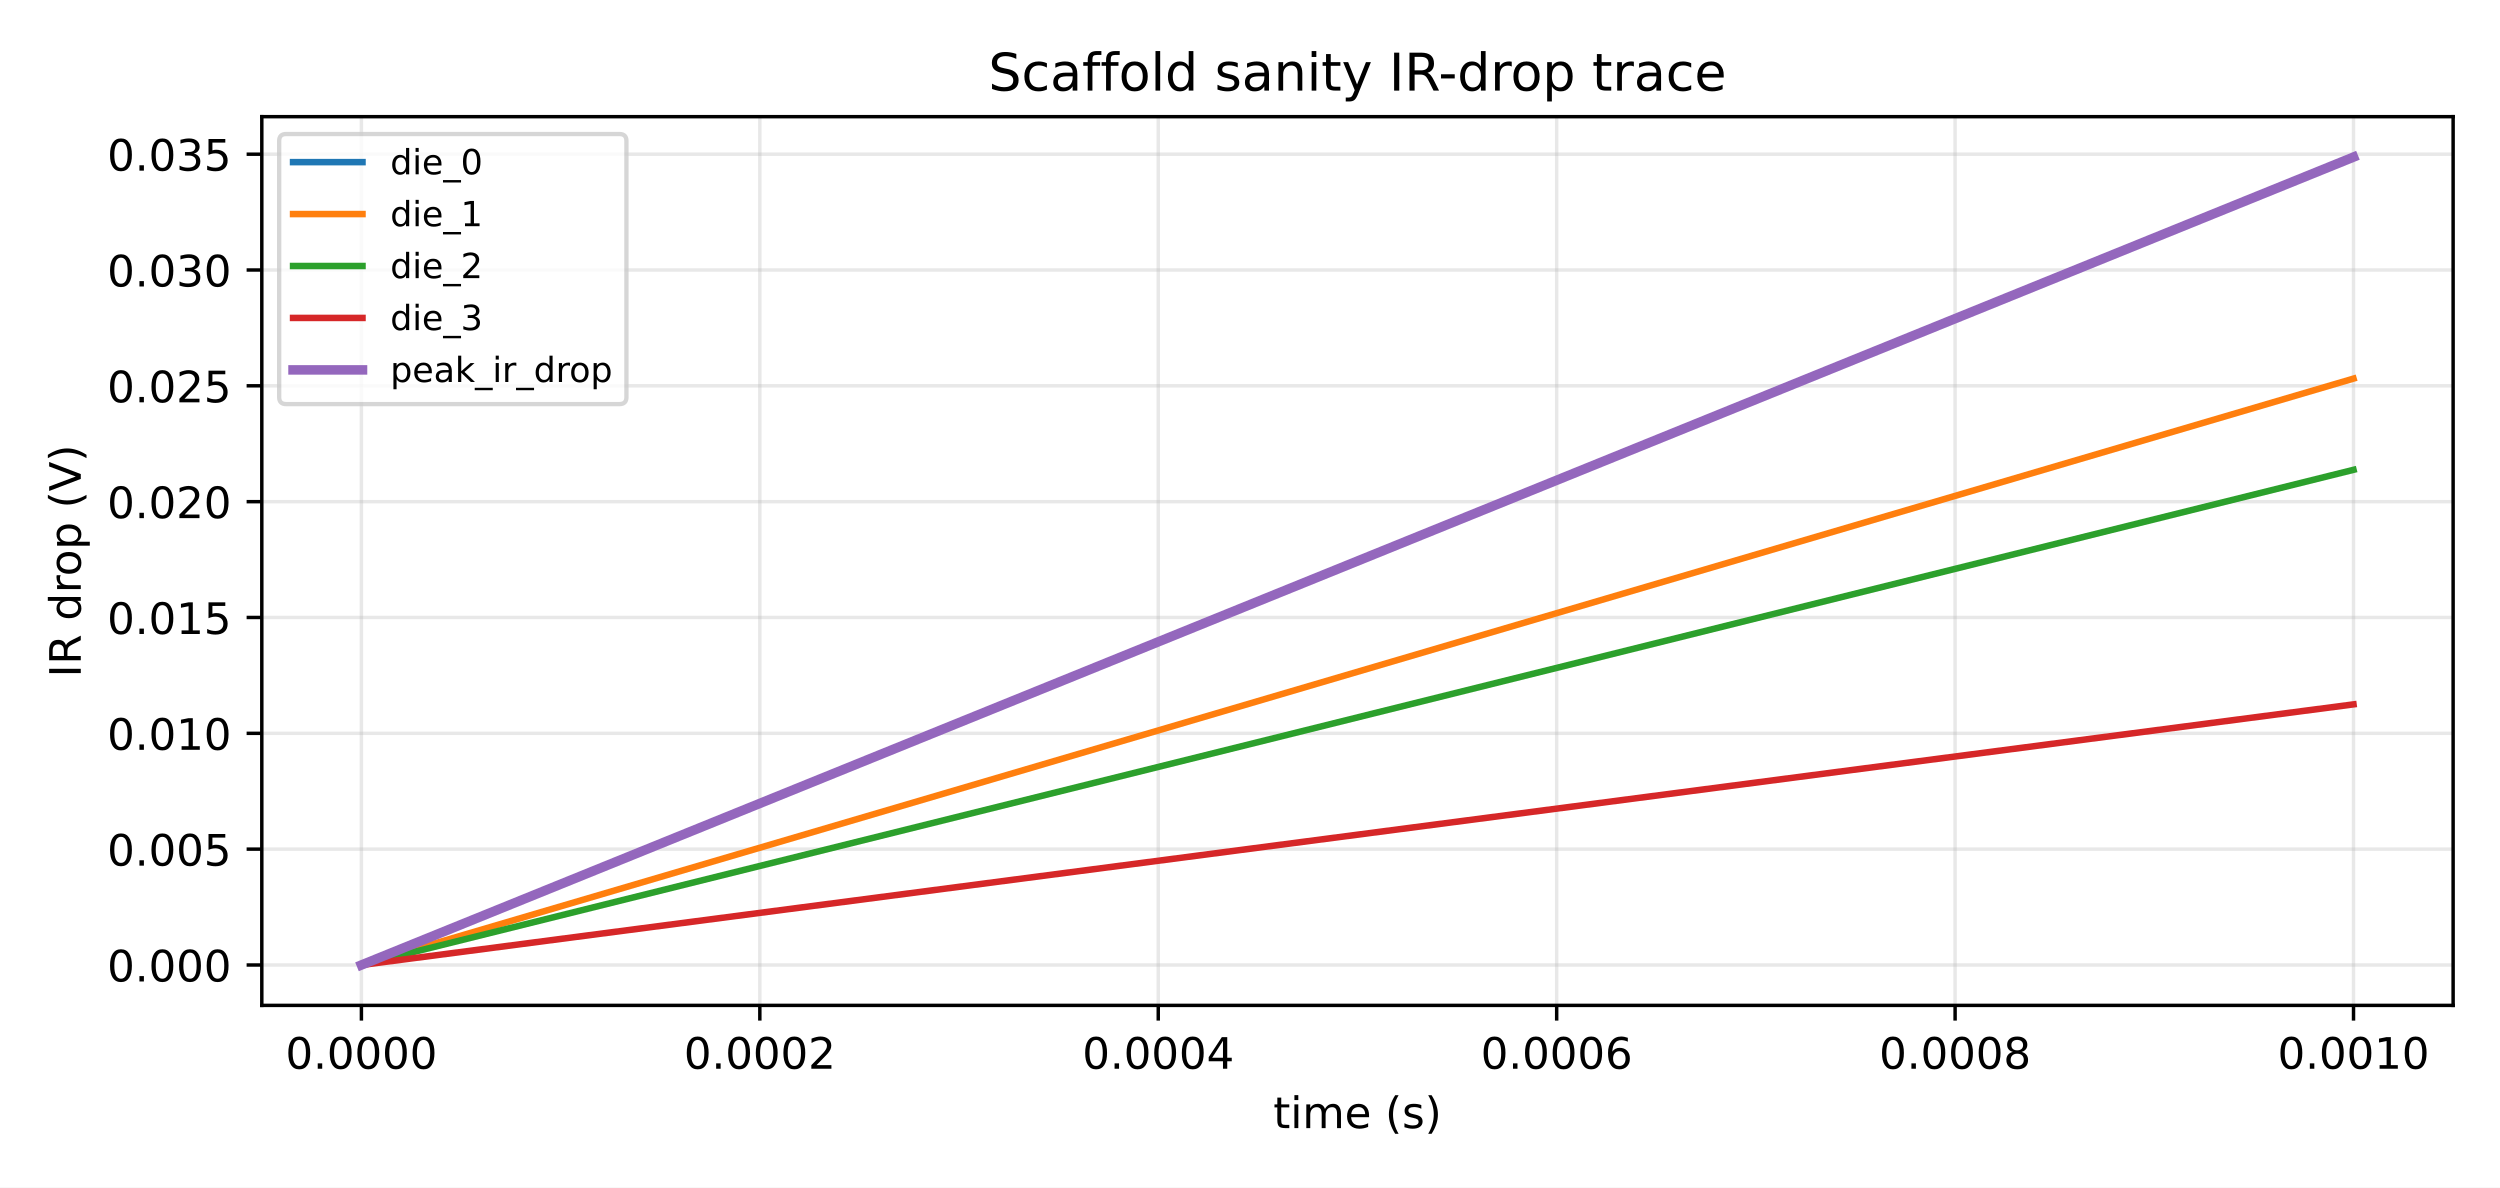
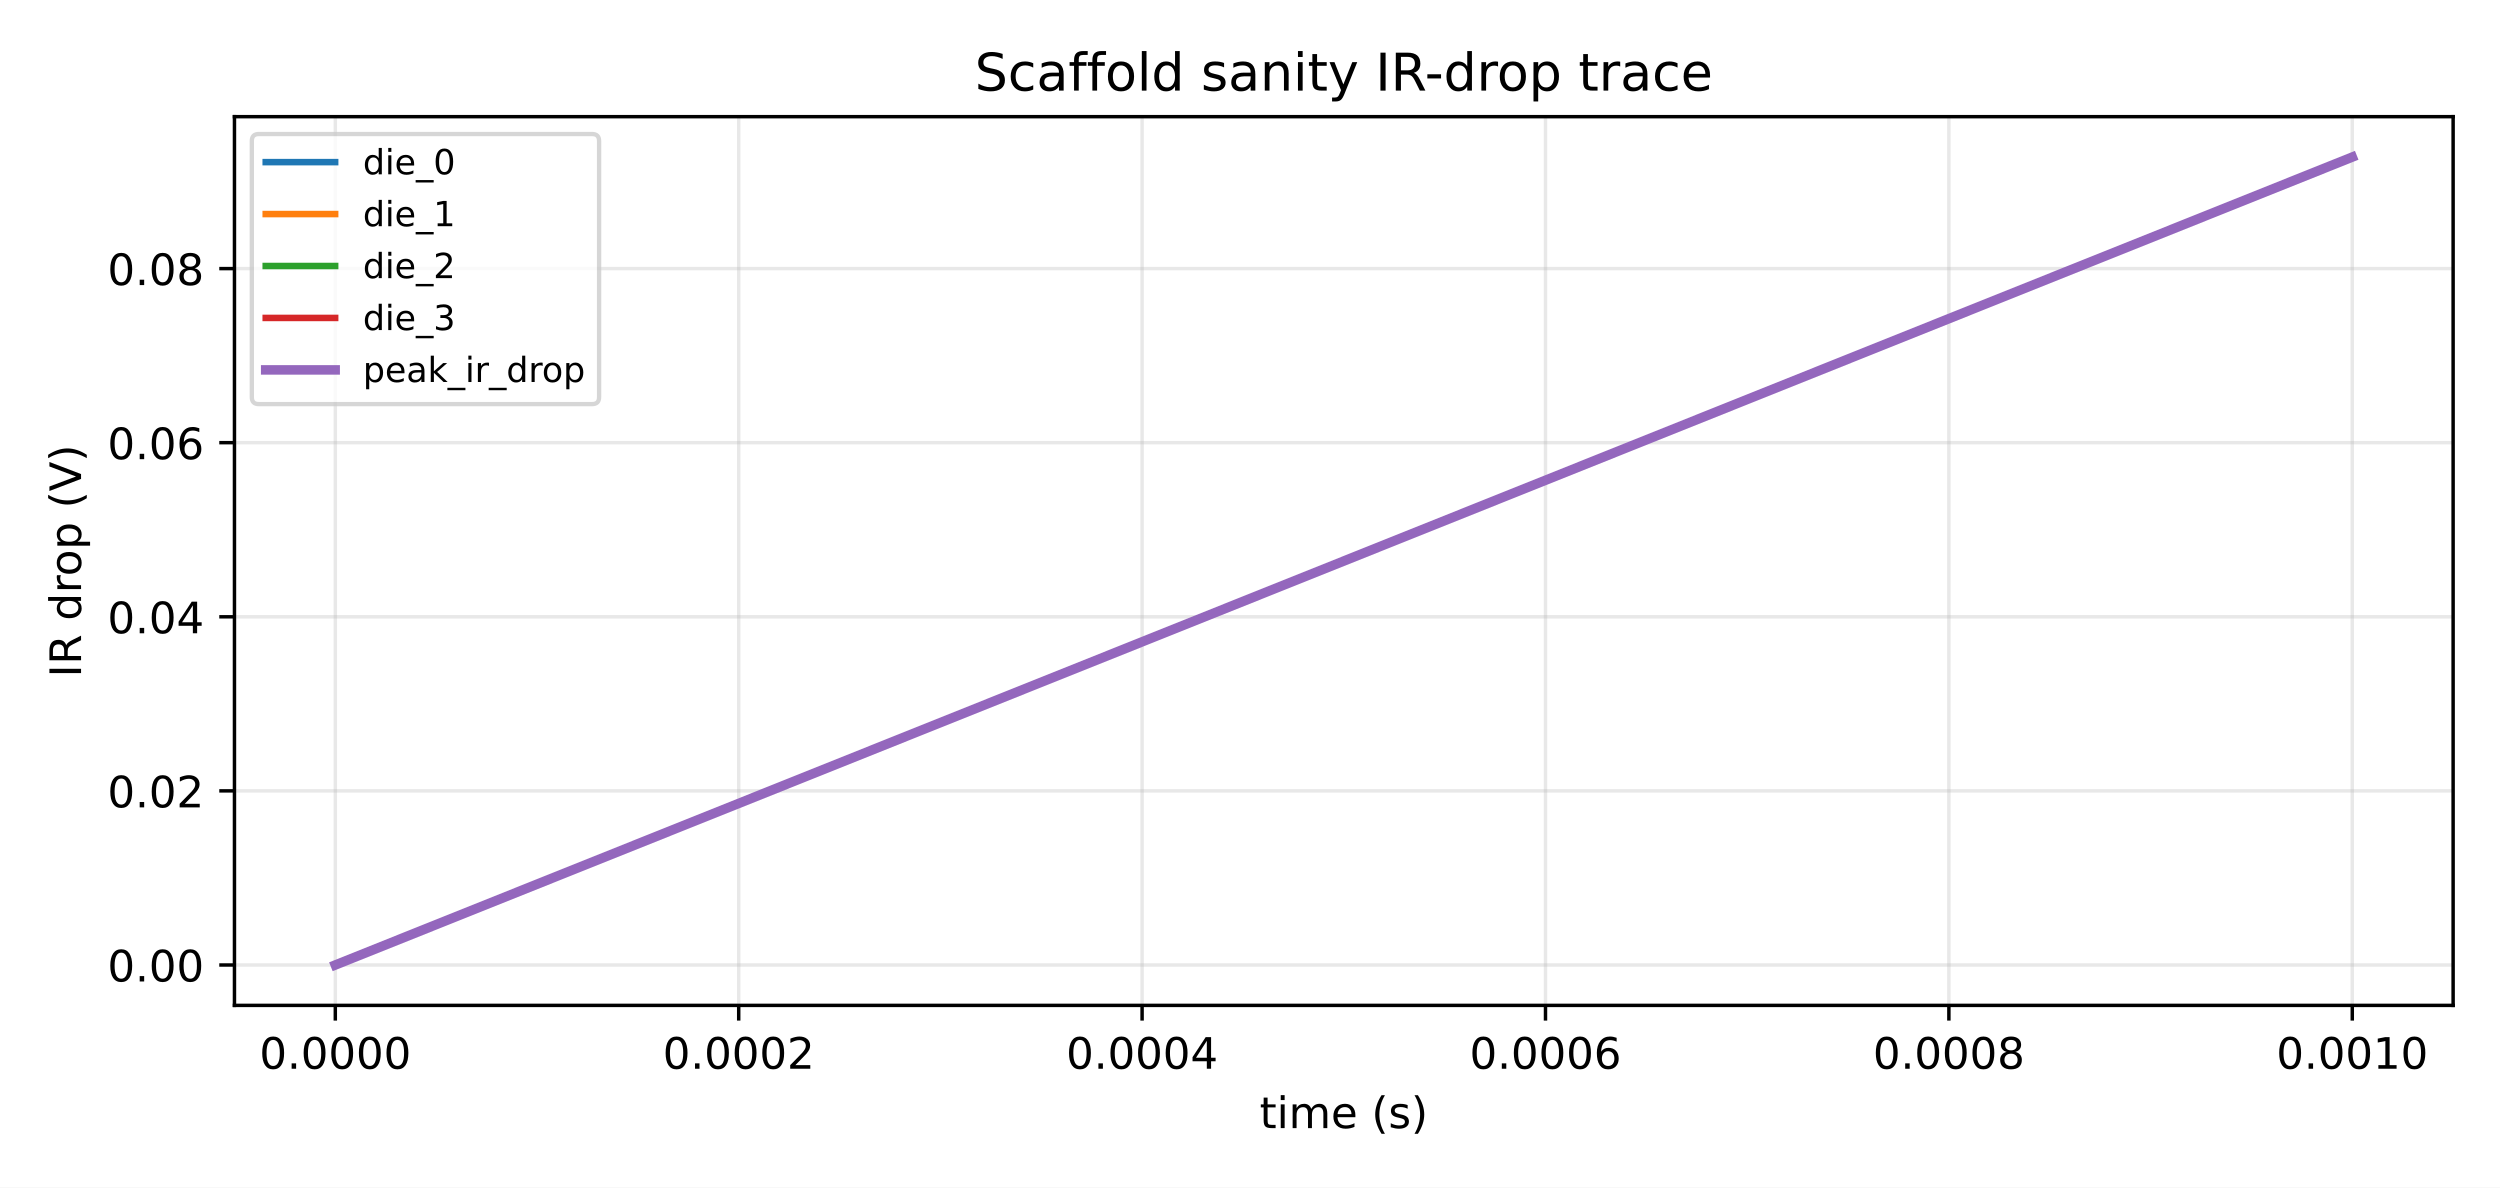
<svg xmlns="http://www.w3.org/2000/svg" xmlns:xlink="http://www.w3.org/1999/xlink" width="576pt" height="273.6pt" viewBox="0 0 576 273.6" version="1.1">
  <defs>
    <style type="text/css">*{stroke-linejoin: round; stroke-linecap: butt}</style>
  </defs>
  <g id="figure_1">
    <g id="patch_1">
      <path d="M 0 273.6  L 576 273.6  L 576 0  L 0 0  z " style="fill: #ffffff" />
    </g>
    <g id="axes_1">
      <g id="patch_2">
-         <path d="M 60.32 231.64  L 565.2 231.64  L 565.2 26.88  L 60.32 26.88  z " style="fill: #ffffff" />
+         <path d="M 54.02 231.64  L 565.2 231.64  L 565.2 26.88  L 54.02 26.88  z " style="fill: #ffffff" />
      </g>
      <g id="matplotlib.axis_1">
        <g id="xtick_1">
          <g id="line2d_1">
-             <path d="M 83.269 231.64  L 83.269 26.88  " clip-path="url(#p704931c40e)" style="fill: none; stroke: #b0b0b0; stroke-opacity: 0.3; stroke-width: 0.8; stroke-linecap: square" />
+             <path d="M 77.255 231.64  L 77.255 26.88  " clip-path="url(#p7bb166c694)" style="fill: none; stroke: #b0b0b0; stroke-opacity: 0.3; stroke-width: 0.8; stroke-linecap: square" />
          </g>
          <g id="line2d_2">
            <defs>
-               <path id="m08893a2e32" d="M 0 0  L 0 3.5  " style="stroke: #000000; stroke-width: 0.8" />
-             </defs>
-             <g>
-               <use xlink:href="#m08893a2e32" x="83.269" y="231.64" style="stroke: #000000; stroke-width: 0.8" />
+               <path id="md638ac2448" d="M 0 0  L 0 3.5  " style="stroke: #000000; stroke-width: 0.8" />
+             </defs>
+             <g>
+               <use xlink:href="#md638ac2448" x="77.255" y="231.64" style="stroke: #000000; stroke-width: 0.8" />
            </g>
          </g>
          <g id="text_1">
-             <g transform="translate(65.77378 246.2384) scale(0.1 -0.1)">
+             <g transform="translate(59.76014 246.2384) scale(0.1 -0.1)">
              <defs>
                <path id="DejaVuSans-30" d="M 2034 4250  Q 1547 4250 1301 3770  Q 1056 3291 1056 2328  Q 1056 1369 1301 889  Q 1547 409 2034 409  Q 2525 409 2770 889  Q 3016 1369 3016 2328  Q 3016 3291 2770 3770  Q 2525 4250 2034 4250  z M 2034 4750  Q 2819 4750 3233 4129  Q 3647 3509 3647 2328  Q 3647 1150 3233 529  Q 2819 -91 2034 -91  Q 1250 -91 836 529  Q 422 1150 422 2328  Q 422 3509 836 4129  Q 1250 4750 2034 4750  z " transform="scale(0.015625)" />
                <path id="DejaVuSans-2e" d="M 684 794  L 1344 794  L 1344 0  L 684 0  L 684 794  z " transform="scale(0.015625)" />
              </defs>
              <use xlink:href="#DejaVuSans-30" />
              <use xlink:href="#DejaVuSans-2e" transform="translate(63.62305 0)" />
              <use xlink:href="#DejaVuSans-30" transform="translate(95.41016 0)" />
              <use xlink:href="#DejaVuSans-30" transform="translate(159.0332 0)" />
              <use xlink:href="#DejaVuSans-30" transform="translate(222.6562 0)" />
              <use xlink:href="#DejaVuSans-30" transform="translate(286.2793 0)" />
            </g>
          </g>
        </g>
        <g id="xtick_2">
          <g id="line2d_3">
-             <path d="M 175.065 231.64  L 175.065 26.88  " clip-path="url(#p704931c40e)" style="fill: none; stroke: #b0b0b0; stroke-opacity: 0.3; stroke-width: 0.8; stroke-linecap: square" />
+             <path d="M 170.197 231.64  L 170.197 26.88  " clip-path="url(#p7bb166c694)" style="fill: none; stroke: #b0b0b0; stroke-opacity: 0.3; stroke-width: 0.8; stroke-linecap: square" />
          </g>
          <g id="line2d_4">
            <g>
-               <use xlink:href="#m08893a2e32" x="175.065" y="231.64" style="stroke: #000000; stroke-width: 0.8" />
+               <use xlink:href="#md638ac2448" x="170.197" y="231.64" style="stroke: #000000; stroke-width: 0.8" />
            </g>
          </g>
          <g id="text_2">
-             <g transform="translate(157.5701 246.2384) scale(0.1 -0.1)">
+             <g transform="translate(152.702 246.2384) scale(0.1 -0.1)">
              <defs>
                <path id="DejaVuSans-32" d="M 1228 531  L 3431 531  L 3431 0  L 469 0  L 469 531  Q 828 903 1448 1529  Q 2069 2156 2228 2338  Q 2531 2678 2651 2914  Q 2772 3150 2772 3378  Q 2772 3750 2511 3984  Q 2250 4219 1831 4219  Q 1534 4219 1204 4116  Q 875 4013 500 3803  L 500 4441  Q 881 4594 1212 4672  Q 1544 4750 1819 4750  Q 2544 4750 2975 4387  Q 3406 4025 3406 3419  Q 3406 3131 3298 2873  Q 3191 2616 2906 2266  Q 2828 2175 2409 1742  Q 1991 1309 1228 531  z " transform="scale(0.015625)" />
              </defs>
              <use xlink:href="#DejaVuSans-30" />
              <use xlink:href="#DejaVuSans-2e" transform="translate(63.62305 0)" />
              <use xlink:href="#DejaVuSans-30" transform="translate(95.41016 0)" />
              <use xlink:href="#DejaVuSans-30" transform="translate(159.0332 0)" />
              <use xlink:href="#DejaVuSans-30" transform="translate(222.6562 0)" />
              <use xlink:href="#DejaVuSans-32" transform="translate(286.2793 0)" />
            </g>
          </g>
        </g>
        <g id="xtick_3">
          <g id="line2d_5">
-             <path d="M 266.862 231.64  L 266.862 26.88  " clip-path="url(#p704931c40e)" style="fill: none; stroke: #b0b0b0; stroke-opacity: 0.3; stroke-width: 0.8; stroke-linecap: square" />
+             <path d="M 263.139 231.64  L 263.139 26.88  " clip-path="url(#p7bb166c694)" style="fill: none; stroke: #b0b0b0; stroke-opacity: 0.3; stroke-width: 0.8; stroke-linecap: square" />
          </g>
          <g id="line2d_6">
            <g>
-               <use xlink:href="#m08893a2e32" x="266.862" y="231.64" style="stroke: #000000; stroke-width: 0.8" />
+               <use xlink:href="#md638ac2448" x="263.139" y="231.64" style="stroke: #000000; stroke-width: 0.8" />
            </g>
          </g>
          <g id="text_3">
-             <g transform="translate(249.3665 246.2384) scale(0.1 -0.1)">
+             <g transform="translate(245.6438 246.2384) scale(0.1 -0.1)">
              <defs>
                <path id="DejaVuSans-34" d="M 2419 4116  L 825 1625  L 2419 1625  L 2419 4116  z M 2253 4666  L 3047 4666  L 3047 1625  L 3713 1625  L 3713 1100  L 3047 1100  L 3047 0  L 2419 0  L 2419 1100  L 313 1100  L 313 1709  L 2253 4666  z " transform="scale(0.015625)" />
              </defs>
              <use xlink:href="#DejaVuSans-30" />
              <use xlink:href="#DejaVuSans-2e" transform="translate(63.62305 0)" />
              <use xlink:href="#DejaVuSans-30" transform="translate(95.41016 0)" />
              <use xlink:href="#DejaVuSans-30" transform="translate(159.0332 0)" />
              <use xlink:href="#DejaVuSans-30" transform="translate(222.6562 0)" />
              <use xlink:href="#DejaVuSans-34" transform="translate(286.2793 0)" />
            </g>
          </g>
        </g>
        <g id="xtick_4">
          <g id="line2d_7">
-             <path d="M 358.658 231.64  L 358.658 26.88  " clip-path="url(#p704931c40e)" style="fill: none; stroke: #b0b0b0; stroke-opacity: 0.3; stroke-width: 0.8; stroke-linecap: square" />
+             <path d="M 356.081 231.64  L 356.081 26.88  " clip-path="url(#p7bb166c694)" style="fill: none; stroke: #b0b0b0; stroke-opacity: 0.3; stroke-width: 0.8; stroke-linecap: square" />
          </g>
          <g id="line2d_8">
            <g>
-               <use xlink:href="#m08893a2e32" x="358.658" y="231.64" style="stroke: #000000; stroke-width: 0.8" />
+               <use xlink:href="#md638ac2448" x="356.081" y="231.64" style="stroke: #000000; stroke-width: 0.8" />
            </g>
          </g>
          <g id="text_4">
-             <g transform="translate(341.1629 246.2384) scale(0.1 -0.1)">
+             <g transform="translate(338.5856 246.2384) scale(0.1 -0.1)">
              <defs>
                <path id="DejaVuSans-36" d="M 2113 2584  Q 1688 2584 1439 2293  Q 1191 2003 1191 1497  Q 1191 994 1439 701  Q 1688 409 2113 409  Q 2538 409 2786 701  Q 3034 994 3034 1497  Q 3034 2003 2786 2293  Q 2538 2584 2113 2584  z M 3366 4563  L 3366 3988  Q 3128 4100 2886 4159  Q 2644 4219 2406 4219  Q 1781 4219 1451 3797  Q 1122 3375 1075 2522  Q 1259 2794 1537 2939  Q 1816 3084 2150 3084  Q 2853 3084 3261 2657  Q 3669 2231 3669 1497  Q 3669 778 3244 343  Q 2819 -91 2113 -91  Q 1303 -91 875 529  Q 447 1150 447 2328  Q 447 3434 972 4092  Q 1497 4750 2381 4750  Q 2619 4750 2861 4703  Q 3103 4656 3366 4563  z " transform="scale(0.015625)" />
              </defs>
              <use xlink:href="#DejaVuSans-30" />
              <use xlink:href="#DejaVuSans-2e" transform="translate(63.62305 0)" />
              <use xlink:href="#DejaVuSans-30" transform="translate(95.41016 0)" />
              <use xlink:href="#DejaVuSans-30" transform="translate(159.0332 0)" />
              <use xlink:href="#DejaVuSans-30" transform="translate(222.6562 0)" />
              <use xlink:href="#DejaVuSans-36" transform="translate(286.2793 0)" />
            </g>
          </g>
        </g>
        <g id="xtick_5">
          <g id="line2d_9">
-             <path d="M 450.455 231.64  L 450.455 26.88  " clip-path="url(#p704931c40e)" style="fill: none; stroke: #b0b0b0; stroke-opacity: 0.3; stroke-width: 0.8; stroke-linecap: square" />
+             <path d="M 449.023 231.64  L 449.023 26.88  " clip-path="url(#p7bb166c694)" style="fill: none; stroke: #b0b0b0; stroke-opacity: 0.3; stroke-width: 0.8; stroke-linecap: square" />
          </g>
          <g id="line2d_10">
            <g>
-               <use xlink:href="#m08893a2e32" x="450.455" y="231.64" style="stroke: #000000; stroke-width: 0.8" />
+               <use xlink:href="#md638ac2448" x="449.023" y="231.64" style="stroke: #000000; stroke-width: 0.8" />
            </g>
          </g>
          <g id="text_5">
-             <g transform="translate(432.9592 246.2384) scale(0.1 -0.1)">
+             <g transform="translate(431.5274 246.2384) scale(0.1 -0.1)">
              <defs>
                <path id="DejaVuSans-38" d="M 2034 2216  Q 1584 2216 1326 1975  Q 1069 1734 1069 1313  Q 1069 891 1326 650  Q 1584 409 2034 409  Q 2484 409 2743 651  Q 3003 894 3003 1313  Q 3003 1734 2745 1975  Q 2488 2216 2034 2216  z M 1403 2484  Q 997 2584 770 2862  Q 544 3141 544 3541  Q 544 4100 942 4425  Q 1341 4750 2034 4750  Q 2731 4750 3128 4425  Q 3525 4100 3525 3541  Q 3525 3141 3298 2862  Q 3072 2584 2669 2484  Q 3125 2378 3379 2068  Q 3634 1759 3634 1313  Q 3634 634 3220 271  Q 2806 -91 2034 -91  Q 1263 -91 848 271  Q 434 634 434 1313  Q 434 1759 690 2068  Q 947 2378 1403 2484  z M 1172 3481  Q 1172 3119 1398 2916  Q 1625 2713 2034 2713  Q 2441 2713 2670 2916  Q 2900 3119 2900 3481  Q 2900 3844 2670 4047  Q 2441 4250 2034 4250  Q 1625 4250 1398 4047  Q 1172 3844 1172 3481  z " transform="scale(0.015625)" />
              </defs>
              <use xlink:href="#DejaVuSans-30" />
              <use xlink:href="#DejaVuSans-2e" transform="translate(63.62305 0)" />
              <use xlink:href="#DejaVuSans-30" transform="translate(95.41016 0)" />
              <use xlink:href="#DejaVuSans-30" transform="translate(159.0332 0)" />
              <use xlink:href="#DejaVuSans-30" transform="translate(222.6562 0)" />
              <use xlink:href="#DejaVuSans-38" transform="translate(286.2793 0)" />
            </g>
          </g>
        </g>
        <g id="xtick_6">
          <g id="line2d_11">
-             <path d="M 542.251 231.64  L 542.251 26.88  " clip-path="url(#p704931c40e)" style="fill: none; stroke: #b0b0b0; stroke-opacity: 0.3; stroke-width: 0.8; stroke-linecap: square" />
+             <path d="M 541.965 231.64  L 541.965 26.88  " clip-path="url(#p7bb166c694)" style="fill: none; stroke: #b0b0b0; stroke-opacity: 0.3; stroke-width: 0.8; stroke-linecap: square" />
          </g>
          <g id="line2d_12">
            <g>
-               <use xlink:href="#m08893a2e32" x="542.251" y="231.64" style="stroke: #000000; stroke-width: 0.8" />
+               <use xlink:href="#md638ac2448" x="541.965" y="231.64" style="stroke: #000000; stroke-width: 0.8" />
            </g>
          </g>
          <g id="text_6">
-             <g transform="translate(524.7556 246.2384) scale(0.1 -0.1)">
+             <g transform="translate(524.4692 246.2384) scale(0.1 -0.1)">
              <defs>
                <path id="DejaVuSans-31" d="M 794 531  L 1825 531  L 1825 4091  L 703 3866  L 703 4441  L 1819 4666  L 2450 4666  L 2450 531  L 3481 531  L 3481 0  L 794 0  L 794 531  z " transform="scale(0.015625)" />
              </defs>
              <use xlink:href="#DejaVuSans-30" />
              <use xlink:href="#DejaVuSans-2e" transform="translate(63.62305 0)" />
              <use xlink:href="#DejaVuSans-30" transform="translate(95.41016 0)" />
              <use xlink:href="#DejaVuSans-30" transform="translate(159.0332 0)" />
              <use xlink:href="#DejaVuSans-31" transform="translate(222.6562 0)" />
              <use xlink:href="#DejaVuSans-30" transform="translate(286.2793 0)" />
            </g>
          </g>
        </g>
        <g id="text_7">
-           <g transform="translate(293.3686 259.9166) scale(0.1 -0.1)">
+           <g transform="translate(290.2186 259.9166) scale(0.1 -0.1)">
            <defs>
              <path id="DejaVuSans-74" d="M 1172 4494  L 1172 3500  L 2356 3500  L 2356 3053  L 1172 3053  L 1172 1153  Q 1172 725 1289 603  Q 1406 481 1766 481  L 2356 481  L 2356 0  L 1766 0  Q 1100 0 847 248  Q 594 497 594 1153  L 594 3053  L 172 3053  L 172 3500  L 594 3500  L 594 4494  L 1172 4494  z " transform="scale(0.015625)" />
              <path id="DejaVuSans-69" d="M 603 3500  L 1178 3500  L 1178 0  L 603 0  L 603 3500  z M 603 4863  L 1178 4863  L 1178 4134  L 603 4134  L 603 4863  z " transform="scale(0.015625)" />
              <path id="DejaVuSans-6d" d="M 3328 2828  Q 3544 3216 3844 3400  Q 4144 3584 4550 3584  Q 5097 3584 5394 3201  Q 5691 2819 5691 2113  L 5691 0  L 5113 0  L 5113 2094  Q 5113 2597 4934 2840  Q 4756 3084 4391 3084  Q 3944 3084 3684 2787  Q 3425 2491 3425 1978  L 3425 0  L 2847 0  L 2847 2094  Q 2847 2600 2669 2842  Q 2491 3084 2119 3084  Q 1678 3084 1418 2786  Q 1159 2488 1159 1978  L 1159 0  L 581 0  L 581 3500  L 1159 3500  L 1159 2956  Q 1356 3278 1631 3431  Q 1906 3584 2284 3584  Q 2666 3584 2933 3390  Q 3200 3197 3328 2828  z " transform="scale(0.015625)" />
              <path id="DejaVuSans-65" d="M 3597 1894  L 3597 1613  L 953 1613  Q 991 1019 1311 708  Q 1631 397 2203 397  Q 2534 397 2845 478  Q 3156 559 3463 722  L 3463 178  Q 3153 47 2828 -22  Q 2503 -91 2169 -91  Q 1331 -91 842 396  Q 353 884 353 1716  Q 353 2575 817 3079  Q 1281 3584 2069 3584  Q 2775 3584 3186 3129  Q 3597 2675 3597 1894  z M 3022 2063  Q 3016 2534 2758 2815  Q 2500 3097 2075 3097  Q 1594 3097 1305 2825  Q 1016 2553 972 2059  L 3022 2063  z " transform="scale(0.015625)" />
              <path id="DejaVuSans-20" transform="scale(0.015625)" />
              <path id="DejaVuSans-28" d="M 1984 4856  Q 1566 4138 1362 3434  Q 1159 2731 1159 2009  Q 1159 1288 1364 580  Q 1569 -128 1984 -844  L 1484 -844  Q 1016 -109 783 600  Q 550 1309 550 2009  Q 550 2706 781 3412  Q 1013 4119 1484 4856  L 1984 4856  z " transform="scale(0.015625)" />
              <path id="DejaVuSans-73" d="M 2834 3397  L 2834 2853  Q 2591 2978 2328 3040  Q 2066 3103 1784 3103  Q 1356 3103 1142 2972  Q 928 2841 928 2578  Q 928 2378 1081 2264  Q 1234 2150 1697 2047  L 1894 2003  Q 2506 1872 2764 1633  Q 3022 1394 3022 966  Q 3022 478 2636 193  Q 2250 -91 1575 -91  Q 1294 -91 989 -36  Q 684 19 347 128  L 347 722  Q 666 556 975 473  Q 1284 391 1588 391  Q 1994 391 2212 530  Q 2431 669 2431 922  Q 2431 1156 2273 1281  Q 2116 1406 1581 1522  L 1381 1569  Q 847 1681 609 1914  Q 372 2147 372 2553  Q 372 3047 722 3315  Q 1072 3584 1716 3584  Q 2034 3584 2315 3537  Q 2597 3491 2834 3397  z " transform="scale(0.015625)" />
              <path id="DejaVuSans-29" d="M 513 4856  L 1013 4856  Q 1481 4119 1714 3412  Q 1947 2706 1947 2009  Q 1947 1309 1714 600  Q 1481 -109 1013 -844  L 513 -844  Q 928 -128 1133 580  Q 1338 1288 1338 2009  Q 1338 2731 1133 3434  Q 928 4138 513 4856  z " transform="scale(0.015625)" />
            </defs>
            <use xlink:href="#DejaVuSans-74" />
            <use xlink:href="#DejaVuSans-69" transform="translate(39.20898 0)" />
            <use xlink:href="#DejaVuSans-6d" transform="translate(66.99219 0)" />
            <use xlink:href="#DejaVuSans-65" transform="translate(164.4043 0)" />
            <use xlink:href="#DejaVuSans-20" transform="translate(225.9277 0)" />
            <use xlink:href="#DejaVuSans-28" transform="translate(257.7148 0)" />
            <use xlink:href="#DejaVuSans-73" transform="translate(296.7285 0)" />
            <use xlink:href="#DejaVuSans-29" transform="translate(348.8281 0)" />
          </g>
        </g>
      </g>
      <g id="matplotlib.axis_2">
        <g id="ytick_1">
          <g id="line2d_13">
-             <path d="M 60.32 222.333  L 565.2 222.333  " clip-path="url(#p704931c40e)" style="fill: none; stroke: #b0b0b0; stroke-opacity: 0.3; stroke-width: 0.8; stroke-linecap: square" />
+             <path d="M 54.02 222.333  L 565.2 222.333  " clip-path="url(#p7bb166c694)" style="fill: none; stroke: #b0b0b0; stroke-opacity: 0.3; stroke-width: 0.8; stroke-linecap: square" />
          </g>
          <g id="line2d_14">
            <defs>
-               <path id="maade1be85b" d="M 0 0  L -3.5 0  " style="stroke: #000000; stroke-width: 0.8" />
-             </defs>
-             <g>
-               <use xlink:href="#maade1be85b" x="60.32" y="222.333" style="stroke: #000000; stroke-width: 0.8" />
+               <path id="m8f1b3d402b" d="M 0 0  L -3.5 0  " style="stroke: #000000; stroke-width: 0.8" />
+             </defs>
+             <g>
+               <use xlink:href="#m8f1b3d402b" x="54.02" y="222.333" style="stroke: #000000; stroke-width: 0.8" />
            </g>
          </g>
          <g id="text_8">
-             <g transform="translate(24.69187 226.1319) scale(0.1 -0.1)">
-               <use xlink:href="#DejaVuSans-30" />
-               <use xlink:href="#DejaVuSans-2e" transform="translate(63.62305 0)" />
-               <use xlink:href="#DejaVuSans-30" transform="translate(95.41016 0)" />
-               <use xlink:href="#DejaVuSans-30" transform="translate(159.0332 0)" />
-               <use xlink:href="#DejaVuSans-30" transform="translate(222.6562 0)" />
+             <g transform="translate(24.75437 226.1319) scale(0.1 -0.1)">
+               <use xlink:href="#DejaVuSans-30" />
+               <use xlink:href="#DejaVuSans-2e" transform="translate(63.62305 0)" />
+               <use xlink:href="#DejaVuSans-30" transform="translate(95.41016 0)" />
+               <use xlink:href="#DejaVuSans-30" transform="translate(159.0332 0)" />
            </g>
          </g>
        </g>
        <g id="ytick_2">
          <g id="line2d_15">
-             <path d="M 60.32 195.645  L 565.2 195.645  " clip-path="url(#p704931c40e)" style="fill: none; stroke: #b0b0b0; stroke-opacity: 0.3; stroke-width: 0.8; stroke-linecap: square" />
+             <path d="M 54.02 182.221  L 565.2 182.221  " clip-path="url(#p7bb166c694)" style="fill: none; stroke: #b0b0b0; stroke-opacity: 0.3; stroke-width: 0.8; stroke-linecap: square" />
          </g>
          <g id="line2d_16">
            <g>
-               <use xlink:href="#maade1be85b" x="60.32" y="195.645" style="stroke: #000000; stroke-width: 0.8" />
+               <use xlink:href="#m8f1b3d402b" x="54.02" y="182.221" style="stroke: #000000; stroke-width: 0.8" />
            </g>
          </g>
          <g id="text_9">
-             <g transform="translate(24.69187 199.4444) scale(0.1 -0.1)">
-               <defs>
-                 <path id="DejaVuSans-35" d="M 691 4666  L 3169 4666  L 3169 4134  L 1269 4134  L 1269 2991  Q 1406 3038 1543 3061  Q 1681 3084 1819 3084  Q 2600 3084 3056 2656  Q 3513 2228 3513 1497  Q 3513 744 3044 326  Q 2575 -91 1722 -91  Q 1428 -91 1123 -41  Q 819 9 494 109  L 494 744  Q 775 591 1075 516  Q 1375 441 1709 441  Q 2250 441 2565 725  Q 2881 1009 2881 1497  Q 2881 1984 2565 2268  Q 2250 2553 1709 2553  Q 1456 2553 1204 2497  Q 953 2441 691 2322  L 691 4666  z " transform="scale(0.015625)" />
-               </defs>
-               <use xlink:href="#DejaVuSans-30" />
-               <use xlink:href="#DejaVuSans-2e" transform="translate(63.62305 0)" />
-               <use xlink:href="#DejaVuSans-30" transform="translate(95.41016 0)" />
-               <use xlink:href="#DejaVuSans-30" transform="translate(159.0332 0)" />
-               <use xlink:href="#DejaVuSans-35" transform="translate(222.6562 0)" />
+             <g transform="translate(24.75437 186.0198) scale(0.1 -0.1)">
+               <use xlink:href="#DejaVuSans-30" />
+               <use xlink:href="#DejaVuSans-2e" transform="translate(63.62305 0)" />
+               <use xlink:href="#DejaVuSans-30" transform="translate(95.41016 0)" />
+               <use xlink:href="#DejaVuSans-32" transform="translate(159.0332 0)" />
            </g>
          </g>
        </g>
        <g id="ytick_3">
          <g id="line2d_17">
-             <path d="M 60.32 168.958  L 565.2 168.958  " clip-path="url(#p704931c40e)" style="fill: none; stroke: #b0b0b0; stroke-opacity: 0.3; stroke-width: 0.8; stroke-linecap: square" />
+             <path d="M 54.02 142.108  L 565.2 142.108  " clip-path="url(#p7bb166c694)" style="fill: none; stroke: #b0b0b0; stroke-opacity: 0.3; stroke-width: 0.8; stroke-linecap: square" />
          </g>
          <g id="line2d_18">
            <g>
-               <use xlink:href="#maade1be85b" x="60.32" y="168.958" style="stroke: #000000; stroke-width: 0.8" />
+               <use xlink:href="#m8f1b3d402b" x="54.02" y="142.108" style="stroke: #000000; stroke-width: 0.8" />
            </g>
          </g>
          <g id="text_10">
-             <g transform="translate(24.69187 172.7569) scale(0.1 -0.1)">
-               <use xlink:href="#DejaVuSans-30" />
-               <use xlink:href="#DejaVuSans-2e" transform="translate(63.62305 0)" />
-               <use xlink:href="#DejaVuSans-30" transform="translate(95.41016 0)" />
-               <use xlink:href="#DejaVuSans-31" transform="translate(159.0332 0)" />
-               <use xlink:href="#DejaVuSans-30" transform="translate(222.6562 0)" />
+             <g transform="translate(24.75437 145.9076) scale(0.1 -0.1)">
+               <use xlink:href="#DejaVuSans-30" />
+               <use xlink:href="#DejaVuSans-2e" transform="translate(63.62305 0)" />
+               <use xlink:href="#DejaVuSans-30" transform="translate(95.41016 0)" />
+               <use xlink:href="#DejaVuSans-34" transform="translate(159.0332 0)" />
            </g>
          </g>
        </g>
        <g id="ytick_4">
          <g id="line2d_19">
-             <path d="M 60.32 142.27  L 565.2 142.27  " clip-path="url(#p704931c40e)" style="fill: none; stroke: #b0b0b0; stroke-opacity: 0.3; stroke-width: 0.8; stroke-linecap: square" />
+             <path d="M 54.02 101.996  L 565.2 101.996  " clip-path="url(#p7bb166c694)" style="fill: none; stroke: #b0b0b0; stroke-opacity: 0.3; stroke-width: 0.8; stroke-linecap: square" />
          </g>
          <g id="line2d_20">
            <g>
-               <use xlink:href="#maade1be85b" x="60.32" y="142.27" style="stroke: #000000; stroke-width: 0.8" />
+               <use xlink:href="#m8f1b3d402b" x="54.02" y="101.996" style="stroke: #000000; stroke-width: 0.8" />
            </g>
          </g>
          <g id="text_11">
-             <g transform="translate(24.69187 146.0694) scale(0.1 -0.1)">
-               <use xlink:href="#DejaVuSans-30" />
-               <use xlink:href="#DejaVuSans-2e" transform="translate(63.62305 0)" />
-               <use xlink:href="#DejaVuSans-30" transform="translate(95.41016 0)" />
-               <use xlink:href="#DejaVuSans-31" transform="translate(159.0332 0)" />
-               <use xlink:href="#DejaVuSans-35" transform="translate(222.6562 0)" />
+             <g transform="translate(24.75437 105.7955) scale(0.1 -0.1)">
+               <use xlink:href="#DejaVuSans-30" />
+               <use xlink:href="#DejaVuSans-2e" transform="translate(63.62305 0)" />
+               <use xlink:href="#DejaVuSans-30" transform="translate(95.41016 0)" />
+               <use xlink:href="#DejaVuSans-36" transform="translate(159.0332 0)" />
            </g>
          </g>
        </g>
        <g id="ytick_5">
          <g id="line2d_21">
-             <path d="M 60.32 115.583  L 565.2 115.583  " clip-path="url(#p704931c40e)" style="fill: none; stroke: #b0b0b0; stroke-opacity: 0.3; stroke-width: 0.8; stroke-linecap: square" />
+             <path d="M 54.02 61.884  L 565.2 61.884  " clip-path="url(#p7bb166c694)" style="fill: none; stroke: #b0b0b0; stroke-opacity: 0.3; stroke-width: 0.8; stroke-linecap: square" />
          </g>
          <g id="line2d_22">
            <g>
-               <use xlink:href="#maade1be85b" x="60.32" y="115.583" style="stroke: #000000; stroke-width: 0.8" />
+               <use xlink:href="#m8f1b3d402b" x="54.02" y="61.884" style="stroke: #000000; stroke-width: 0.8" />
            </g>
          </g>
          <g id="text_12">
-             <g transform="translate(24.69187 119.3819) scale(0.1 -0.1)">
-               <use xlink:href="#DejaVuSans-30" />
-               <use xlink:href="#DejaVuSans-2e" transform="translate(63.62305 0)" />
-               <use xlink:href="#DejaVuSans-30" transform="translate(95.41016 0)" />
-               <use xlink:href="#DejaVuSans-32" transform="translate(159.0332 0)" />
-               <use xlink:href="#DejaVuSans-30" transform="translate(222.6562 0)" />
-             </g>
-           </g>
-         </g>
-         <g id="ytick_6">
-           <g id="line2d_23">
-             <path d="M 60.32 88.895  L 565.2 88.895  " clip-path="url(#p704931c40e)" style="fill: none; stroke: #b0b0b0; stroke-opacity: 0.3; stroke-width: 0.8; stroke-linecap: square" />
-           </g>
-           <g id="line2d_24">
-             <g>
-               <use xlink:href="#maade1be85b" x="60.32" y="88.895" style="stroke: #000000; stroke-width: 0.8" />
-             </g>
-           </g>
-           <g id="text_13">
-             <g transform="translate(24.69187 92.69434) scale(0.1 -0.1)">
-               <use xlink:href="#DejaVuSans-30" />
-               <use xlink:href="#DejaVuSans-2e" transform="translate(63.62305 0)" />
-               <use xlink:href="#DejaVuSans-30" transform="translate(95.41016 0)" />
-               <use xlink:href="#DejaVuSans-32" transform="translate(159.0332 0)" />
-               <use xlink:href="#DejaVuSans-35" transform="translate(222.6562 0)" />
-             </g>
-           </g>
-         </g>
-         <g id="ytick_7">
-           <g id="line2d_25">
-             <path d="M 60.32 62.208  L 565.2 62.208  " clip-path="url(#p704931c40e)" style="fill: none; stroke: #b0b0b0; stroke-opacity: 0.3; stroke-width: 0.8; stroke-linecap: square" />
-           </g>
-           <g id="line2d_26">
-             <g>
-               <use xlink:href="#maade1be85b" x="60.32" y="62.208" style="stroke: #000000; stroke-width: 0.8" />
-             </g>
-           </g>
-           <g id="text_14">
-             <g transform="translate(24.69187 66.00682) scale(0.1 -0.1)">
-               <defs>
-                 <path id="DejaVuSans-33" d="M 2597 2516  Q 3050 2419 3304 2112  Q 3559 1806 3559 1356  Q 3559 666 3084 287  Q 2609 -91 1734 -91  Q 1441 -91 1130 -33  Q 819 25 488 141  L 488 750  Q 750 597 1062 519  Q 1375 441 1716 441  Q 2309 441 2620 675  Q 2931 909 2931 1356  Q 2931 1769 2642 2001  Q 2353 2234 1838 2234  L 1294 2234  L 1294 2753  L 1863 2753  Q 2328 2753 2575 2939  Q 2822 3125 2822 3475  Q 2822 3834 2567 4026  Q 2313 4219 1838 4219  Q 1578 4219 1281 4162  Q 984 4106 628 3988  L 628 4550  Q 988 4650 1302 4700  Q 1616 4750 1894 4750  Q 2613 4750 3031 4423  Q 3450 4097 3450 3541  Q 3450 3153 3228 2886  Q 3006 2619 2597 2516  z " transform="scale(0.015625)" />
-               </defs>
-               <use xlink:href="#DejaVuSans-30" />
-               <use xlink:href="#DejaVuSans-2e" transform="translate(63.62305 0)" />
-               <use xlink:href="#DejaVuSans-30" transform="translate(95.41016 0)" />
-               <use xlink:href="#DejaVuSans-33" transform="translate(159.0332 0)" />
-               <use xlink:href="#DejaVuSans-30" transform="translate(222.6562 0)" />
-             </g>
-           </g>
-         </g>
-         <g id="ytick_8">
-           <g id="line2d_27">
-             <path d="M 60.32 35.52  L 565.2 35.52  " clip-path="url(#p704931c40e)" style="fill: none; stroke: #b0b0b0; stroke-opacity: 0.3; stroke-width: 0.8; stroke-linecap: square" />
-           </g>
-           <g id="line2d_28">
-             <g>
-               <use xlink:href="#maade1be85b" x="60.32" y="35.52" style="stroke: #000000; stroke-width: 0.8" />
-             </g>
-           </g>
-           <g id="text_15">
-             <g transform="translate(24.69187 39.3193) scale(0.1 -0.1)">
-               <use xlink:href="#DejaVuSans-30" />
-               <use xlink:href="#DejaVuSans-2e" transform="translate(63.62305 0)" />
-               <use xlink:href="#DejaVuSans-30" transform="translate(95.41016 0)" />
-               <use xlink:href="#DejaVuSans-33" transform="translate(159.0332 0)" />
-               <use xlink:href="#DejaVuSans-35" transform="translate(222.6562 0)" />
-             </g>
-           </g>
-         </g>
-         <g id="text_16">
-           <g transform="translate(18.61219 156.06) rotate(-90) scale(0.1 -0.1)">
+             <g transform="translate(24.75437 65.68334) scale(0.1 -0.1)">
+               <use xlink:href="#DejaVuSans-30" />
+               <use xlink:href="#DejaVuSans-2e" transform="translate(63.62305 0)" />
+               <use xlink:href="#DejaVuSans-30" transform="translate(95.41016 0)" />
+               <use xlink:href="#DejaVuSans-38" transform="translate(159.0332 0)" />
+             </g>
+           </g>
+         </g>
+         <g id="text_13">
+           <g transform="translate(18.67469 156.06) rotate(-90) scale(0.1 -0.1)">
            <defs>
              <path id="DejaVuSans-49" d="M 628 4666  L 1259 4666  L 1259 0  L 628 0  L 628 4666  z " transform="scale(0.015625)" />
              <path id="DejaVuSans-52" d="M 2841 2188  Q 3044 2119 3236 1894  Q 3428 1669 3622 1275  L 4263 0  L 3584 0  L 2988 1197  Q 2756 1666 2539 1819  Q 2322 1972 1947 1972  L 1259 1972  L 1259 0  L 628 0  L 628 4666  L 2053 4666  Q 2853 4666 3247 4331  Q 3641 3997 3641 3322  Q 3641 2881 3436 2590  Q 3231 2300 2841 2188  z M 1259 4147  L 1259 2491  L 2053 2491  Q 2509 2491 2742 2702  Q 2975 2913 2975 3322  Q 2975 3731 2742 3939  Q 2509 4147 2053 4147  L 1259 4147  z " transform="scale(0.015625)" />
              <path id="DejaVuSans-64" d="M 2906 2969  L 2906 4863  L 3481 4863  L 3481 0  L 2906 0  L 2906 525  Q 2725 213 2448 61  Q 2172 -91 1784 -91  Q 1150 -91 751 415  Q 353 922 353 1747  Q 353 2572 751 3078  Q 1150 3584 1784 3584  Q 2172 3584 2448 3432  Q 2725 3281 2906 2969  z M 947 1747  Q 947 1113 1208 752  Q 1469 391 1925 391  Q 2381 391 2643 752  Q 2906 1113 2906 1747  Q 2906 2381 2643 2742  Q 2381 3103 1925 3103  Q 1469 3103 1208 2742  Q 947 2381 947 1747  z " transform="scale(0.015625)" />
              <path id="DejaVuSans-72" d="M 2631 2963  Q 2534 3019 2420 3045  Q 2306 3072 2169 3072  Q 1681 3072 1420 2755  Q 1159 2438 1159 1844  L 1159 0  L 581 0  L 581 3500  L 1159 3500  L 1159 2956  Q 1341 3275 1631 3429  Q 1922 3584 2338 3584  Q 2397 3584 2469 3576  Q 2541 3569 2628 3553  L 2631 2963  z " transform="scale(0.015625)" />
              <path id="DejaVuSans-6f" d="M 1959 3097  Q 1497 3097 1228 2736  Q 959 2375 959 1747  Q 959 1119 1226 758  Q 1494 397 1959 397  Q 2419 397 2687 759  Q 2956 1122 2956 1747  Q 2956 2369 2687 2733  Q 2419 3097 1959 3097  z M 1959 3584  Q 2709 3584 3137 3096  Q 3566 2609 3566 1747  Q 3566 888 3137 398  Q 2709 -91 1959 -91  Q 1206 -91 779 398  Q 353 888 353 1747  Q 353 2609 779 3096  Q 1206 3584 1959 3584  z " transform="scale(0.015625)" />
              <path id="DejaVuSans-70" d="M 1159 525  L 1159 -1331  L 581 -1331  L 581 3500  L 1159 3500  L 1159 2969  Q 1341 3281 1617 3432  Q 1894 3584 2278 3584  Q 2916 3584 3314 3078  Q 3713 2572 3713 1747  Q 3713 922 3314 415  Q 2916 -91 2278 -91  Q 1894 -91 1617 61  Q 1341 213 1159 525  z M 3116 1747  Q 3116 2381 2855 2742  Q 2594 3103 2138 3103  Q 1681 3103 1420 2742  Q 1159 2381 1159 1747  Q 1159 1113 1420 752  Q 1681 391 2138 391  Q 2594 391 2855 752  Q 3116 1113 3116 1747  z " transform="scale(0.015625)" />
              <path id="DejaVuSans-56" d="M 1831 0  L 50 4666  L 709 4666  L 2188 738  L 3669 4666  L 4325 4666  L 2547 0  L 1831 0  z " transform="scale(0.015625)" />
            </defs>
            <use xlink:href="#DejaVuSans-49" />
            <use xlink:href="#DejaVuSans-52" transform="translate(29.49219 0)" />
            <use xlink:href="#DejaVuSans-20" transform="translate(98.97461 0)" />
            <use xlink:href="#DejaVuSans-64" transform="translate(130.7617 0)" />
            <use xlink:href="#DejaVuSans-72" transform="translate(194.2383 0)" />
            <use xlink:href="#DejaVuSans-6f" transform="translate(233.1016 0)" />
            <use xlink:href="#DejaVuSans-70" transform="translate(294.2832 0)" />
            <use xlink:href="#DejaVuSans-20" transform="translate(357.7598 0)" />
            <use xlink:href="#DejaVuSans-28" transform="translate(389.5469 0)" />
            <use xlink:href="#DejaVuSans-56" transform="translate(428.5605 0)" />
            <use xlink:href="#DejaVuSans-29" transform="translate(496.9688 0)" />
          </g>
        </g>
      </g>
-       <g id="line2d_29">
-         <path d="M 83.269 222.333  L 542.251 36.187  " clip-path="url(#p704931c40e)" style="fill: none; stroke: #1f77b4; stroke-width: 1.5; stroke-linecap: square" />
-       </g>
-       <g id="line2d_30">
-         <path d="M 83.269 222.333  L 542.251 87.227  " clip-path="url(#p704931c40e)" style="fill: none; stroke: #ff7f0e; stroke-width: 1.5; stroke-linecap: square" />
-       </g>
-       <g id="line2d_31">
-         <path d="M 83.269 222.333  L 542.251 108.244  " clip-path="url(#p704931c40e)" style="fill: none; stroke: #2ca02c; stroke-width: 1.5; stroke-linecap: square" />
-       </g>
-       <g id="line2d_32">
-         <path d="M 83.269 222.333  L 542.251 162.286  " clip-path="url(#p704931c40e)" style="fill: none; stroke: #d62728; stroke-width: 1.5; stroke-linecap: square" />
-       </g>
-       <g id="line2d_33">
-         <path d="M 83.269 222.333  L 542.251 36.187  " clip-path="url(#p704931c40e)" style="fill: none; stroke: #9467bd; stroke-width: 2.2; stroke-linecap: square" />
+       <g id="line2d_23">
+         <path d="M 77.255 222.333  L 541.965 36.187  " clip-path="url(#p7bb166c694)" style="fill: none; stroke: #1f77b4; stroke-width: 1.5; stroke-linecap: square" />
+       </g>
+       <g id="line2d_24">
+         <path d="M 77.255 222.333  L 541.965 36.187  " clip-path="url(#p7bb166c694)" style="fill: none; stroke: #ff7f0e; stroke-width: 1.5; stroke-linecap: square" />
+       </g>
+       <g id="line2d_25">
+         <path d="M 77.255 222.333  L 541.965 36.187  " clip-path="url(#p7bb166c694)" style="fill: none; stroke: #2ca02c; stroke-width: 1.5; stroke-linecap: square" />
+       </g>
+       <g id="line2d_26">
+         <path d="M 77.255 222.333  L 541.965 36.187  " clip-path="url(#p7bb166c694)" style="fill: none; stroke: #d62728; stroke-width: 1.5; stroke-linecap: square" />
+       </g>
+       <g id="line2d_27">
+         <path d="M 77.255 222.333  L 541.965 36.187  " clip-path="url(#p7bb166c694)" style="fill: none; stroke: #9467bd; stroke-width: 2.2; stroke-linecap: square" />
      </g>
      <g id="patch_3">
-         <path d="M 60.32 231.64  L 60.32 26.88  " style="fill: none; stroke: #000000; stroke-width: 0.8; stroke-linejoin: miter; stroke-linecap: square" />
+         <path d="M 54.02 231.64  L 54.02 26.88  " style="fill: none; stroke: #000000; stroke-width: 0.8; stroke-linejoin: miter; stroke-linecap: square" />
      </g>
      <g id="patch_4">
        <path d="M 565.2 231.64  L 565.2 26.88  " style="fill: none; stroke: #000000; stroke-width: 0.8; stroke-linejoin: miter; stroke-linecap: square" />
      </g>
      <g id="patch_5">
-         <path d="M 60.32 231.64  L 565.2 231.64  " style="fill: none; stroke: #000000; stroke-width: 0.8; stroke-linejoin: miter; stroke-linecap: square" />
+         <path d="M 54.02 231.64  L 565.2 231.64  " style="fill: none; stroke: #000000; stroke-width: 0.8; stroke-linejoin: miter; stroke-linecap: square" />
      </g>
      <g id="patch_6">
-         <path d="M 60.32 26.88  L 565.2 26.88  " style="fill: none; stroke: #000000; stroke-width: 0.8; stroke-linejoin: miter; stroke-linecap: square" />
-       </g>
-       <g id="text_17">
-         <g transform="translate(227.7363 20.88) scale(0.12 -0.12)">
+         <path d="M 54.02 26.88  L 565.2 26.88  " style="fill: none; stroke: #000000; stroke-width: 0.8; stroke-linejoin: miter; stroke-linecap: square" />
+       </g>
+       <g id="text_14">
+         <g transform="translate(224.5863 20.88) scale(0.12 -0.12)">
          <defs>
            <path id="DejaVuSans-53" d="M 3425 4513  L 3425 3897  Q 3066 4069 2747 4153  Q 2428 4238 2131 4238  Q 1616 4238 1336 4038  Q 1056 3838 1056 3469  Q 1056 3159 1242 3001  Q 1428 2844 1947 2747  L 2328 2669  Q 3034 2534 3370 2195  Q 3706 1856 3706 1288  Q 3706 609 3251 259  Q 2797 -91 1919 -91  Q 1588 -91 1214 -16  Q 841 59 441 206  L 441 856  Q 825 641 1194 531  Q 1563 422 1919 422  Q 2459 422 2753 634  Q 3047 847 3047 1241  Q 3047 1584 2836 1778  Q 2625 1972 2144 2069  L 1759 2144  Q 1053 2284 737 2584  Q 422 2884 422 3419  Q 422 4038 858 4394  Q 1294 4750 2059 4750  Q 2388 4750 2728 4690  Q 3069 4631 3425 4513  z " transform="scale(0.015625)" />
            <path id="DejaVuSans-63" d="M 3122 3366  L 3122 2828  Q 2878 2963 2633 3030  Q 2388 3097 2138 3097  Q 1578 3097 1268 2742  Q 959 2388 959 1747  Q 959 1106 1268 751  Q 1578 397 2138 397  Q 2388 397 2633 464  Q 2878 531 3122 666  L 3122 134  Q 2881 22 2623 -34  Q 2366 -91 2075 -91  Q 1284 -91 818 406  Q 353 903 353 1747  Q 353 2603 823 3093  Q 1294 3584 2113 3584  Q 2378 3584 2631 3529  Q 2884 3475 3122 3366  z " transform="scale(0.015625)" />
            <path id="DejaVuSans-61" d="M 2194 1759  Q 1497 1759 1228 1600  Q 959 1441 959 1056  Q 959 750 1161 570  Q 1363 391 1709 391  Q 2188 391 2477 730  Q 2766 1069 2766 1631  L 2766 1759  L 2194 1759  z M 3341 1997  L 3341 0  L 2766 0  L 2766 531  Q 2569 213 2275 61  Q 1981 -91 1556 -91  Q 1019 -91 701 211  Q 384 513 384 1019  Q 384 1609 779 1909  Q 1175 2209 1959 2209  L 2766 2209  L 2766 2266  Q 2766 2663 2505 2880  Q 2244 3097 1772 3097  Q 1472 3097 1187 3025  Q 903 2953 641 2809  L 641 3341  Q 956 3463 1253 3523  Q 1550 3584 1831 3584  Q 2591 3584 2966 3190  Q 3341 2797 3341 1997  z " transform="scale(0.015625)" />
            <path id="DejaVuSans-66" d="M 2375 4863  L 2375 4384  L 1825 4384  Q 1516 4384 1395 4259  Q 1275 4134 1275 3809  L 1275 3500  L 2222 3500  L 2222 3053  L 1275 3053  L 1275 0  L 697 0  L 697 3053  L 147 3053  L 147 3500  L 697 3500  L 697 3744  Q 697 4328 969 4595  Q 1241 4863 1831 4863  L 2375 4863  z " transform="scale(0.015625)" />
            <path id="DejaVuSans-6c" d="M 603 4863  L 1178 4863  L 1178 0  L 603 0  L 603 4863  z " transform="scale(0.015625)" />
            <path id="DejaVuSans-6e" d="M 3513 2113  L 3513 0  L 2938 0  L 2938 2094  Q 2938 2591 2744 2837  Q 2550 3084 2163 3084  Q 1697 3084 1428 2787  Q 1159 2491 1159 1978  L 1159 0  L 581 0  L 581 3500  L 1159 3500  L 1159 2956  Q 1366 3272 1645 3428  Q 1925 3584 2291 3584  Q 2894 3584 3203 3211  Q 3513 2838 3513 2113  z " transform="scale(0.015625)" />
            <path id="DejaVuSans-79" d="M 2059 -325  Q 1816 -950 1584 -1140  Q 1353 -1331 966 -1331  L 506 -1331  L 506 -850  L 844 -850  Q 1081 -850 1212 -737  Q 1344 -625 1503 -206  L 1606 56  L 191 3500  L 800 3500  L 1894 763  L 2988 3500  L 3597 3500  L 2059 -325  z " transform="scale(0.015625)" />
            <path id="DejaVuSans-2d" d="M 313 2009  L 1997 2009  L 1997 1497  L 313 1497  L 313 2009  z " transform="scale(0.015625)" />
          </defs>
          <use xlink:href="#DejaVuSans-53" />
          <use xlink:href="#DejaVuSans-63" transform="translate(63.47656 0)" />
          <use xlink:href="#DejaVuSans-61" transform="translate(118.457 0)" />
          <use xlink:href="#DejaVuSans-66" transform="translate(179.7363 0)" />
          <use xlink:href="#DejaVuSans-66" transform="translate(214.9414 0)" />
          <use xlink:href="#DejaVuSans-6f" transform="translate(250.1465 0)" />
          <use xlink:href="#DejaVuSans-6c" transform="translate(311.3281 0)" />
          <use xlink:href="#DejaVuSans-64" transform="translate(339.1113 0)" />
          <use xlink:href="#DejaVuSans-20" transform="translate(402.5879 0)" />
          <use xlink:href="#DejaVuSans-73" transform="translate(434.375 0)" />
          <use xlink:href="#DejaVuSans-61" transform="translate(486.4746 0)" />
          <use xlink:href="#DejaVuSans-6e" transform="translate(547.7539 0)" />
          <use xlink:href="#DejaVuSans-69" transform="translate(611.1328 0)" />
          <use xlink:href="#DejaVuSans-74" transform="translate(638.916 0)" />
          <use xlink:href="#DejaVuSans-79" transform="translate(678.125 0)" />
          <use xlink:href="#DejaVuSans-20" transform="translate(737.3047 0)" />
          <use xlink:href="#DejaVuSans-49" transform="translate(769.0918 0)" />
          <use xlink:href="#DejaVuSans-52" transform="translate(798.584 0)" />
          <use xlink:href="#DejaVuSans-2d" transform="translate(864.0664 0)" />
          <use xlink:href="#DejaVuSans-64" transform="translate(900.1504 0)" />
          <use xlink:href="#DejaVuSans-72" transform="translate(963.627 0)" />
          <use xlink:href="#DejaVuSans-6f" transform="translate(1002.49 0)" />
          <use xlink:href="#DejaVuSans-70" transform="translate(1063.672 0)" />
          <use xlink:href="#DejaVuSans-20" transform="translate(1127.148 0)" />
          <use xlink:href="#DejaVuSans-74" transform="translate(1158.936 0)" />
          <use xlink:href="#DejaVuSans-72" transform="translate(1198.145 0)" />
          <use xlink:href="#DejaVuSans-61" transform="translate(1239.258 0)" />
          <use xlink:href="#DejaVuSans-63" transform="translate(1300.537 0)" />
          <use xlink:href="#DejaVuSans-65" transform="translate(1355.518 0)" />
        </g>
      </g>
      <g id="legend_1">
        <g id="patch_7">
-           <path d="M 65.92 93.105  L 142.729 93.105  Q 144.329 93.105 144.329 91.505  L 144.329 32.48  Q 144.329 30.88 142.729 30.88  L 65.92 30.88  Q 64.32 30.88 64.32 32.48  L 64.32 91.505  Q 64.32 93.105 65.92 93.105  z " style="fill: #ffffff; opacity: 0.8; stroke: #cccccc; stroke-linejoin: miter" />
-         </g>
-         <g id="line2d_34">
-           <path d="M 67.52 37.359  L 75.52 37.359  L 83.52 37.359  " style="fill: none; stroke: #1f77b4; stroke-width: 1.5; stroke-linecap: square" />
-         </g>
-         <g id="text_18">
-           <g transform="translate(89.92 40.15875) scale(0.08 -0.08)">
+           <path d="M 59.62 93.105  L 136.429 93.105  Q 138.029 93.105 138.029 91.505  L 138.029 32.48  Q 138.029 30.88 136.429 30.88  L 59.62 30.88  Q 58.02 30.88 58.02 32.48  L 58.02 91.505  Q 58.02 93.105 59.62 93.105  z " style="fill: #ffffff; opacity: 0.8; stroke: #cccccc; stroke-linejoin: miter" />
+         </g>
+         <g id="line2d_28">
+           <path d="M 61.22 37.359  L 69.22 37.359  L 77.22 37.359  " style="fill: none; stroke: #1f77b4; stroke-width: 1.5; stroke-linecap: square" />
+         </g>
+         <g id="text_15">
+           <g transform="translate(83.62 40.15875) scale(0.08 -0.08)">
            <defs>
              <path id="DejaVuSans-5f" d="M 3263 -1063  L 3263 -1509  L -63 -1509  L -63 -1063  L 3263 -1063  z " transform="scale(0.015625)" />
            </defs>
            <use xlink:href="#DejaVuSans-64" />
            <use xlink:href="#DejaVuSans-69" transform="translate(63.47656 0)" />
            <use xlink:href="#DejaVuSans-65" transform="translate(91.25977 0)" />
            <use xlink:href="#DejaVuSans-5f" transform="translate(152.7832 0)" />
            <use xlink:href="#DejaVuSans-30" transform="translate(202.7832 0)" />
          </g>
        </g>
-         <g id="line2d_35">
-           <path d="M 67.52 49.324  L 75.52 49.324  L 83.52 49.324  " style="fill: none; stroke: #ff7f0e; stroke-width: 1.5; stroke-linecap: square" />
-         </g>
-         <g id="text_19">
-           <g transform="translate(89.92 52.12375) scale(0.08 -0.08)">
+         <g id="line2d_29">
+           <path d="M 61.22 49.324  L 69.22 49.324  L 77.22 49.324  " style="fill: none; stroke: #ff7f0e; stroke-width: 1.5; stroke-linecap: square" />
+         </g>
+         <g id="text_16">
+           <g transform="translate(83.62 52.12375) scale(0.08 -0.08)">
            <use xlink:href="#DejaVuSans-64" />
            <use xlink:href="#DejaVuSans-69" transform="translate(63.47656 0)" />
            <use xlink:href="#DejaVuSans-65" transform="translate(91.25977 0)" />
            <use xlink:href="#DejaVuSans-5f" transform="translate(152.7832 0)" />
            <use xlink:href="#DejaVuSans-31" transform="translate(202.7832 0)" />
          </g>
        </g>
-         <g id="line2d_36">
-           <path d="M 67.52 61.289  L 75.52 61.289  L 83.52 61.289  " style="fill: none; stroke: #2ca02c; stroke-width: 1.5; stroke-linecap: square" />
-         </g>
-         <g id="text_20">
-           <g transform="translate(89.92 64.08875) scale(0.08 -0.08)">
+         <g id="line2d_30">
+           <path d="M 61.22 61.289  L 69.22 61.289  L 77.22 61.289  " style="fill: none; stroke: #2ca02c; stroke-width: 1.5; stroke-linecap: square" />
+         </g>
+         <g id="text_17">
+           <g transform="translate(83.62 64.08875) scale(0.08 -0.08)">
            <use xlink:href="#DejaVuSans-64" />
            <use xlink:href="#DejaVuSans-69" transform="translate(63.47656 0)" />
            <use xlink:href="#DejaVuSans-65" transform="translate(91.25977 0)" />
            <use xlink:href="#DejaVuSans-5f" transform="translate(152.7832 0)" />
            <use xlink:href="#DejaVuSans-32" transform="translate(202.7832 0)" />
          </g>
        </g>
-         <g id="line2d_37">
-           <path d="M 67.52 73.254  L 75.52 73.254  L 83.52 73.254  " style="fill: none; stroke: #d62728; stroke-width: 1.5; stroke-linecap: square" />
-         </g>
-         <g id="text_21">
-           <g transform="translate(89.92 76.05375) scale(0.08 -0.08)">
+         <g id="line2d_31">
+           <path d="M 61.22 73.254  L 69.22 73.254  L 77.22 73.254  " style="fill: none; stroke: #d62728; stroke-width: 1.5; stroke-linecap: square" />
+         </g>
+         <g id="text_18">
+           <g transform="translate(83.62 76.05375) scale(0.08 -0.08)">
+             <defs>
+               <path id="DejaVuSans-33" d="M 2597 2516  Q 3050 2419 3304 2112  Q 3559 1806 3559 1356  Q 3559 666 3084 287  Q 2609 -91 1734 -91  Q 1441 -91 1130 -33  Q 819 25 488 141  L 488 750  Q 750 597 1062 519  Q 1375 441 1716 441  Q 2309 441 2620 675  Q 2931 909 2931 1356  Q 2931 1769 2642 2001  Q 2353 2234 1838 2234  L 1294 2234  L 1294 2753  L 1863 2753  Q 2328 2753 2575 2939  Q 2822 3125 2822 3475  Q 2822 3834 2567 4026  Q 2313 4219 1838 4219  Q 1578 4219 1281 4162  Q 984 4106 628 3988  L 628 4550  Q 988 4650 1302 4700  Q 1616 4750 1894 4750  Q 2613 4750 3031 4423  Q 3450 4097 3450 3541  Q 3450 3153 3228 2886  Q 3006 2619 2597 2516  z " transform="scale(0.015625)" />
+             </defs>
            <use xlink:href="#DejaVuSans-64" />
            <use xlink:href="#DejaVuSans-69" transform="translate(63.47656 0)" />
            <use xlink:href="#DejaVuSans-65" transform="translate(91.25977 0)" />
            <use xlink:href="#DejaVuSans-5f" transform="translate(152.7832 0)" />
            <use xlink:href="#DejaVuSans-33" transform="translate(202.7832 0)" />
          </g>
        </g>
-         <g id="line2d_38">
-           <path d="M 67.52 85.219  L 75.52 85.219  L 83.52 85.219  " style="fill: none; stroke: #9467bd; stroke-width: 2.2; stroke-linecap: square" />
-         </g>
-         <g id="text_22">
-           <g transform="translate(89.92 88.01875) scale(0.08 -0.08)">
+         <g id="line2d_32">
+           <path d="M 61.22 85.219  L 69.22 85.219  L 77.22 85.219  " style="fill: none; stroke: #9467bd; stroke-width: 2.2; stroke-linecap: square" />
+         </g>
+         <g id="text_19">
+           <g transform="translate(83.62 88.01875) scale(0.08 -0.08)">
            <defs>
              <path id="DejaVuSans-6b" d="M 581 4863  L 1159 4863  L 1159 1991  L 2875 3500  L 3609 3500  L 1753 1863  L 3688 0  L 2938 0  L 1159 1709  L 1159 0  L 581 0  L 581 4863  z " transform="scale(0.015625)" />
            </defs>
            <use xlink:href="#DejaVuSans-70" />
            <use xlink:href="#DejaVuSans-65" transform="translate(63.47656 0)" />
            <use xlink:href="#DejaVuSans-61" transform="translate(125 0)" />
            <use xlink:href="#DejaVuSans-6b" transform="translate(186.2793 0)" />
            <use xlink:href="#DejaVuSans-5f" transform="translate(244.1895 0)" />
            <use xlink:href="#DejaVuSans-69" transform="translate(294.1895 0)" />
            <use xlink:href="#DejaVuSans-72" transform="translate(321.9727 0)" />
            <use xlink:href="#DejaVuSans-5f" transform="translate(363.0859 0)" />
            <use xlink:href="#DejaVuSans-64" transform="translate(413.0859 0)" />
            <use xlink:href="#DejaVuSans-72" transform="translate(476.5625 0)" />
            <use xlink:href="#DejaVuSans-6f" transform="translate(515.4258 0)" />
            <use xlink:href="#DejaVuSans-70" transform="translate(576.6074 0)" />
          </g>
        </g>
      </g>
    </g>
  </g>
  <defs>
-     <clipPath id="p704931c40e">
-       <rect x="60.32" y="26.88" width="504.88" height="204.76" />
+     <clipPath id="p7bb166c694">
+       <rect x="54.02" y="26.88" width="511.18" height="204.76" />
    </clipPath>
  </defs>
</svg>
